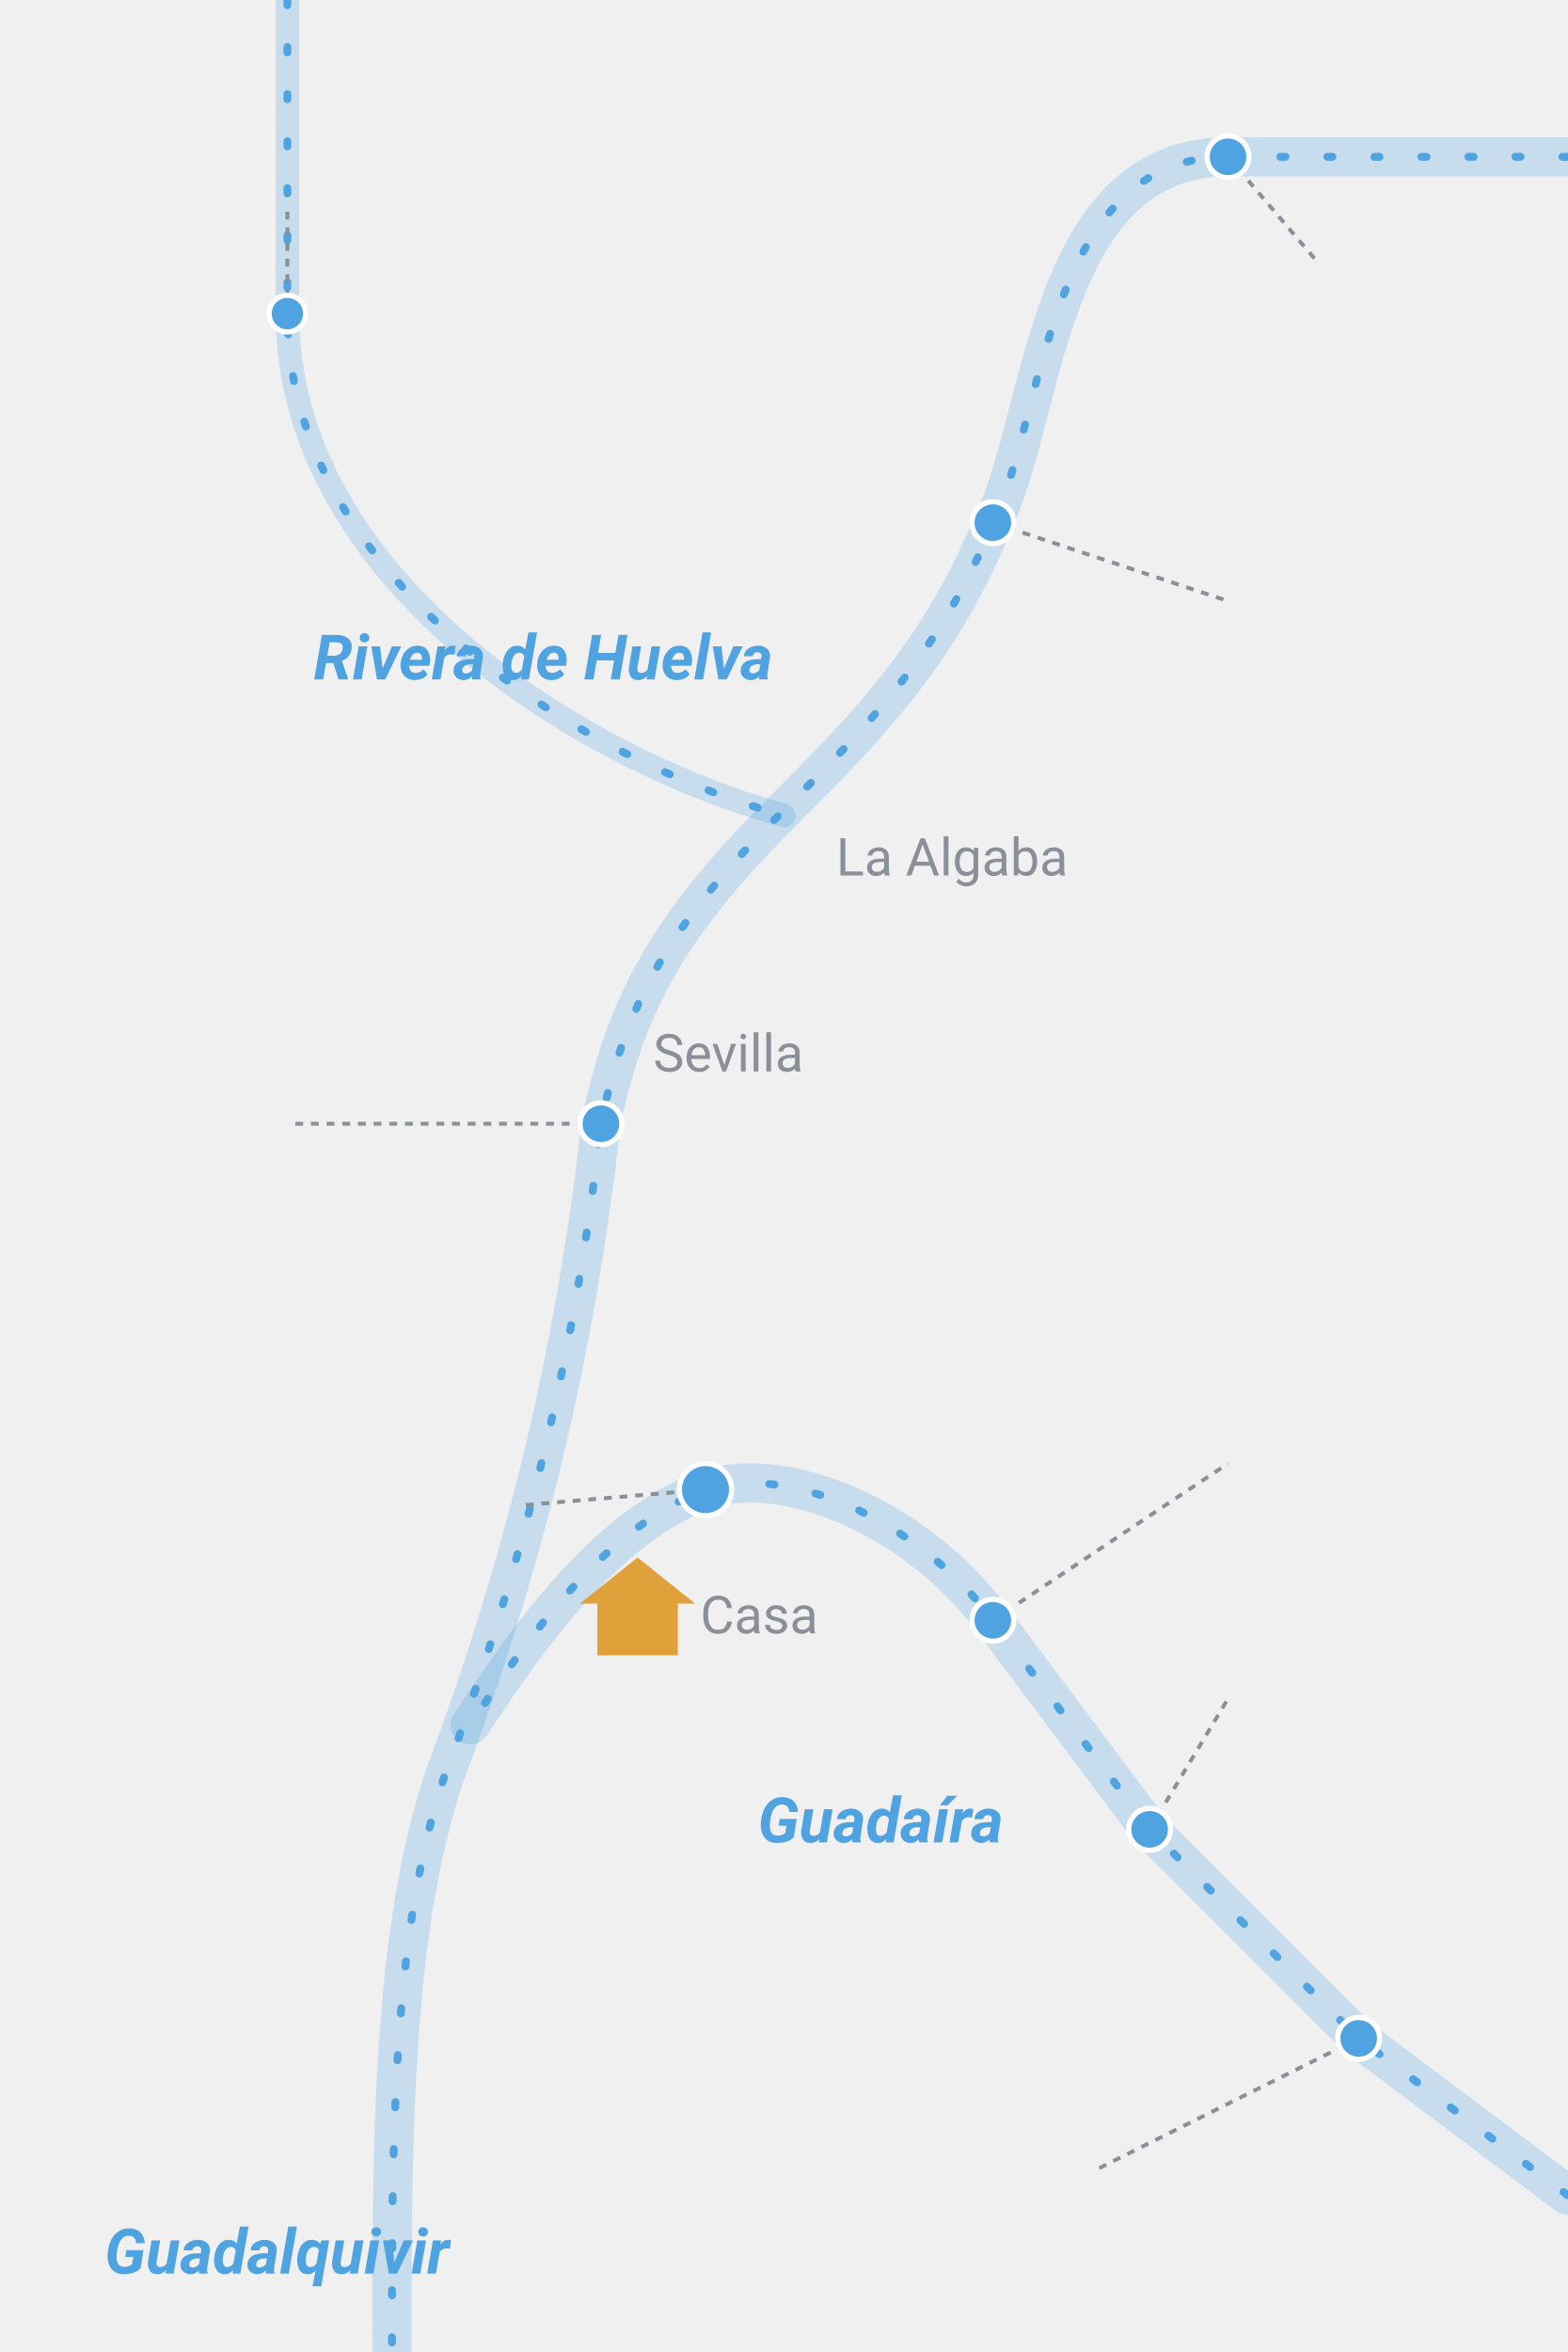
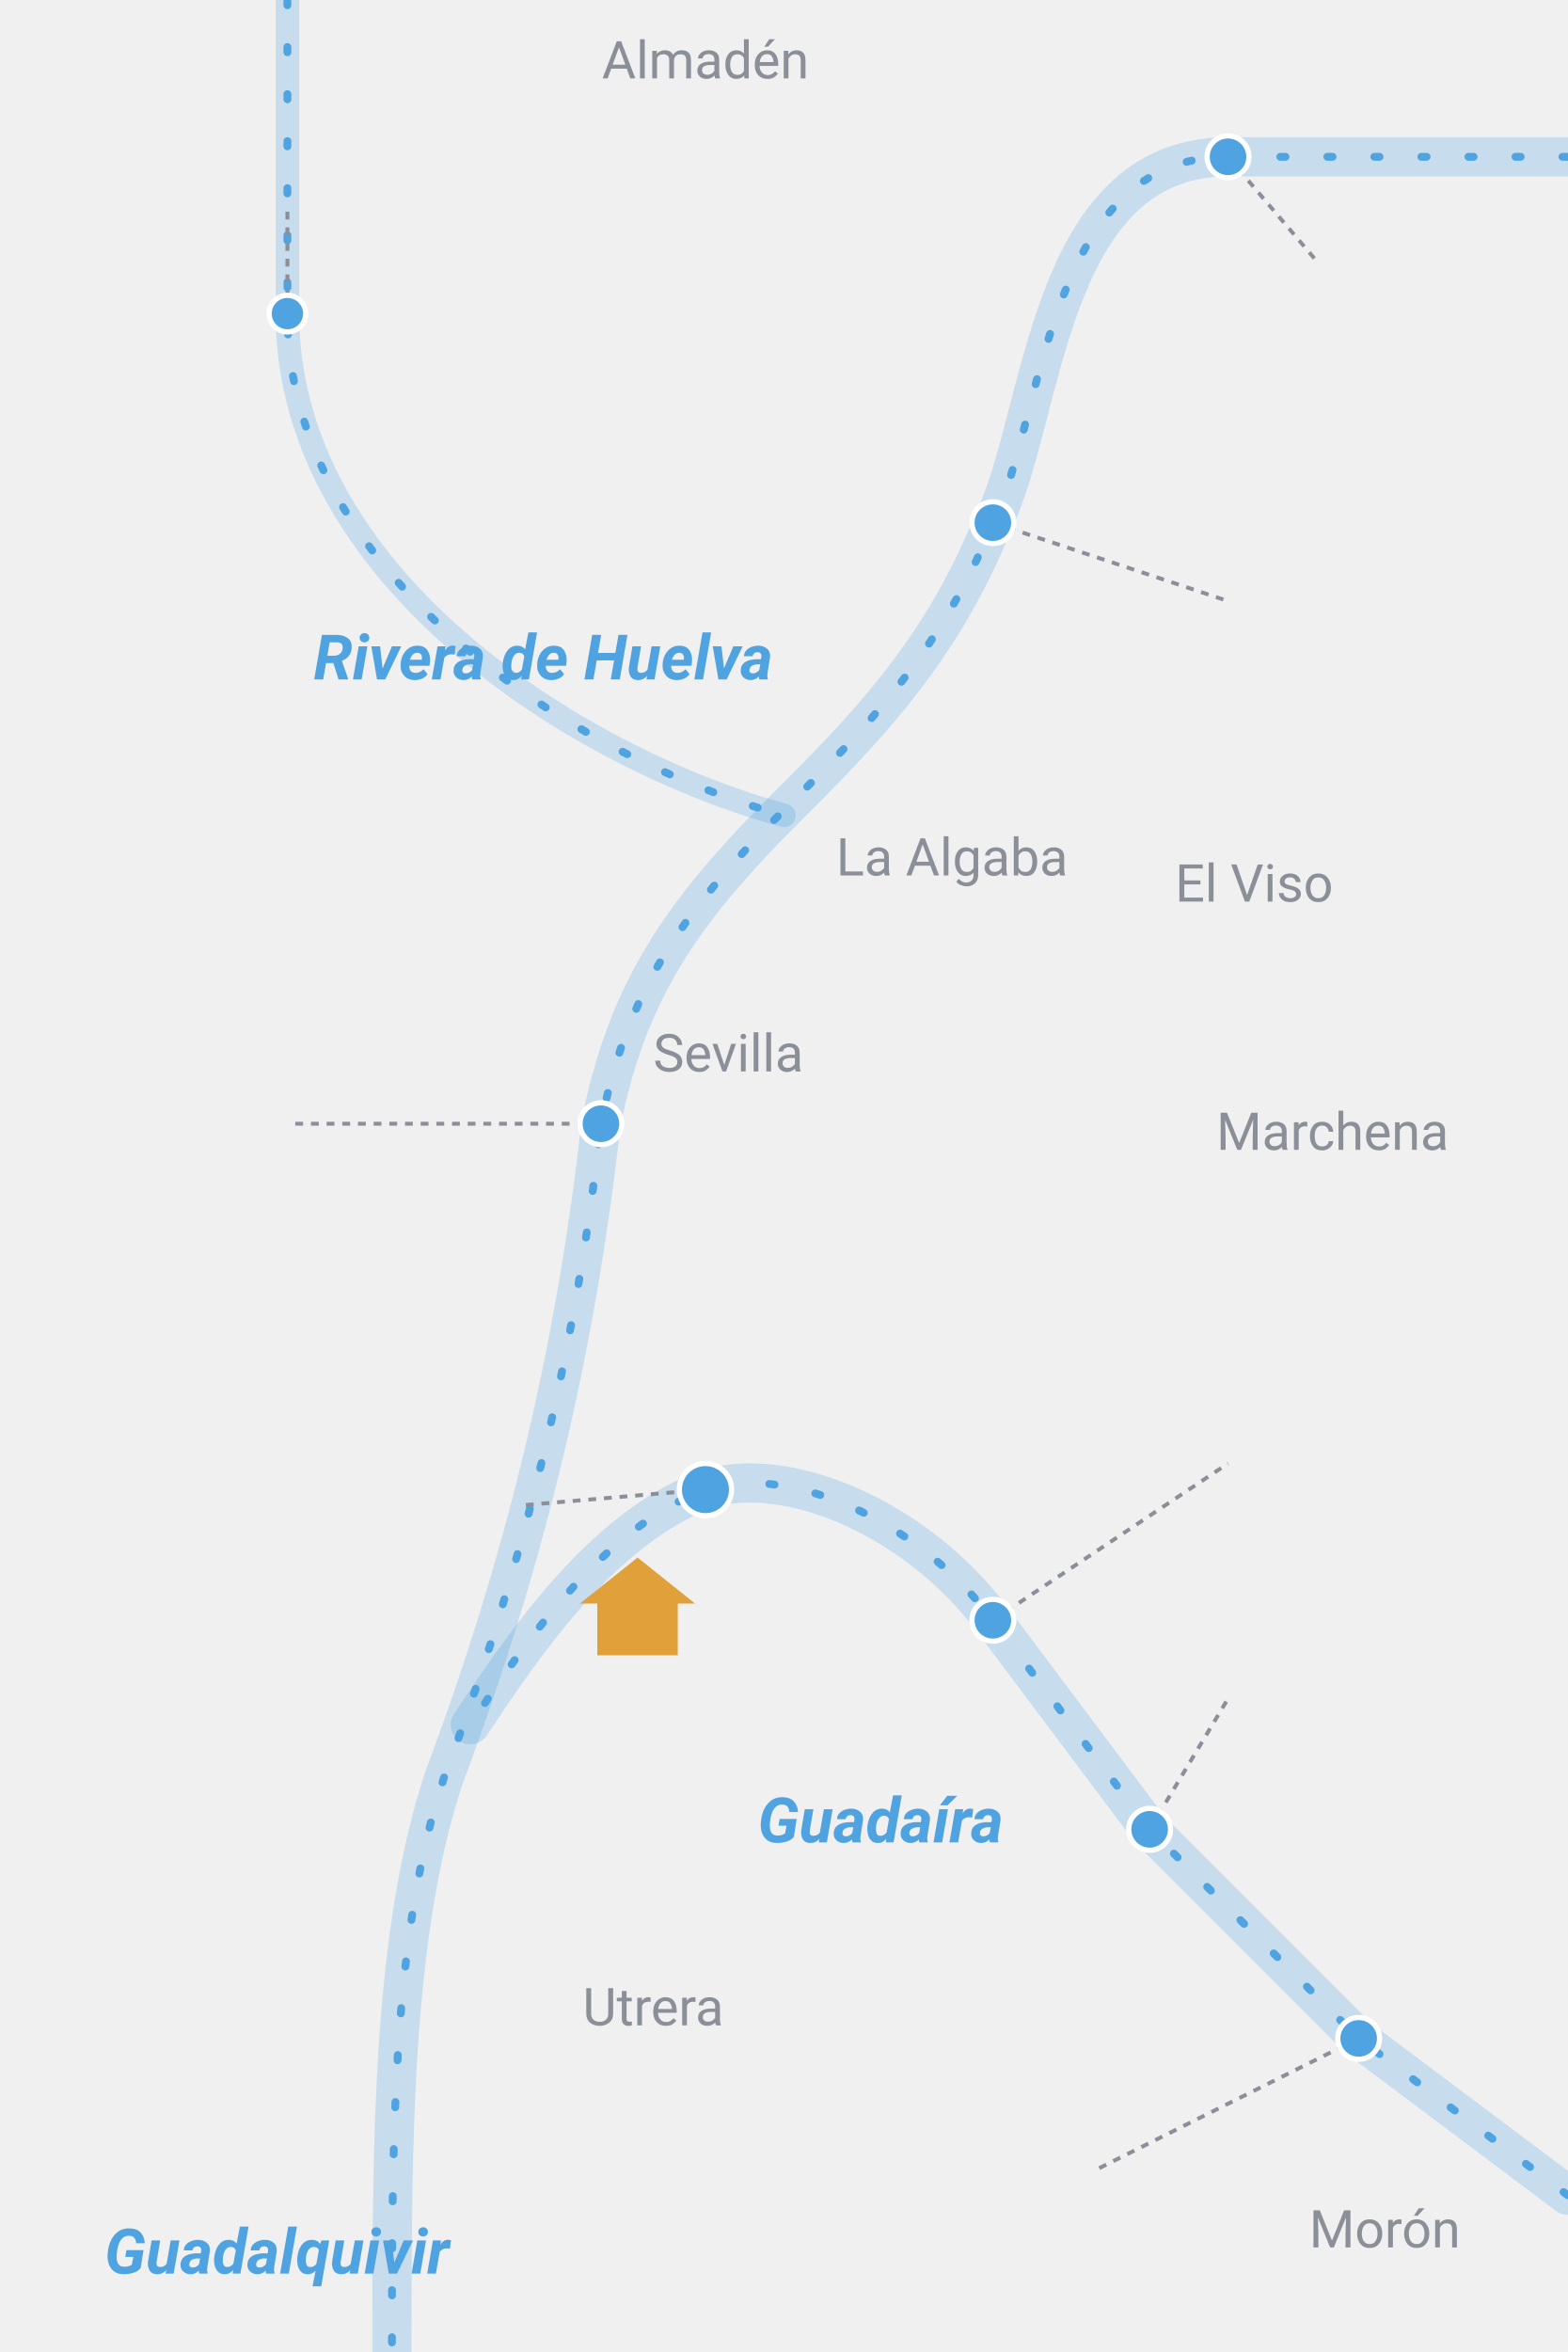
<svg xmlns="http://www.w3.org/2000/svg" width="600" height="900" viewBox="0 0 600 900" font-family="Roboto, Arial, sans-serif">
  <style>
    .bed   { fill: none; stroke: #4fa3e0; stroke-opacity: .25; stroke-linecap: round; stroke-linejoin: round; }
    .flow  { fill: none; stroke: #4fa3e0; stroke-width: 3; stroke-linecap: round; stroke-dasharray: 2 16;
             animation: flow 1.6s linear infinite; }
    .trib  { stroke-width: 9; }
    .main  { stroke-width: 15; }
    .node  { fill: #4fa3e0; stroke: #fff; stroke-width: 2; }
    .lead  { stroke: #8a8f98; stroke-width: 1.5; stroke-dasharray: 3 3; }
    .river { fill: #4fa3e0; font-size: 24px; font-weight: 600; font-style: italic; }
    .place { fill: #8a8f98; font-size: 20px; }
    .home  { fill: #e0a03a; }
+     .rain  { text-anchor: middle; }
    @keyframes flow { to { stroke-dashoffset: -18; } }
  </style>
  <path class="bed main" d="M 600 60 L 470 60 C 400 60 400 160 380 200 C 360 250 330 280 300 310 C 260 350 240 380 230 430 C 220 520 200 600 170 680 C 150 740 150 820 150 900" />
  <path class="flow" d="M 600 60 L 470 60 C 400 60 400 160 380 200 C 360 250 330 280 300 310 C 260 350 240 380 230 430 C 220 520 200 600 170 680 C 150 740 150 820 150 900" />
  <text class="river" x="40" y="870">Guadalquivir</text>
  <path class="bed trib" d="M 110 0 L 110 120 C 110 220 220 290 300 312" />
  <path class="flow" d="M 110 0 L 110 120 C 110 220 220 290 300 312" />
  <text class="river" x="120" y="260" font-size="19">Rivera de Huelva</text>
  <path class="bed main" d="M 600 840 L 520 780 L 440 700 L 380 620 C 350 580 300 560 270 570 C 230 585 200 630 180 660" />
  <path class="flow" d="M 600 840 L 520 780 L 440 700 L 380 620 C 350 580 300 560 270 570 C 230 585 200 630 180 660" />
  <text class="river" x="290" y="705" font-size="22">Guadaíra</text>
  <line class="lead" x1="470" y1="60" x2="504" y2="100" />
  <circle class="node" cx="470" cy="60" r="8" />
  <line class="lead" x1="380" y1="200" x2="470" y2="230" />
  <circle class="node" cx="380" cy="200" r="8" />
  <line class="lead" x1="110" y1="120" x2="110" y2="80" />
  <circle class="node" cx="110" cy="120" r="7" />
  <line class="lead" x1="230" y1="430" x2="110" y2="430" />
  <circle class="node" cx="230" cy="430" r="8" />
  <line class="lead" x1="520" y1="780" x2="420" y2="830" />
  <circle class="node" cx="520" cy="780" r="8" />
  <line class="lead" x1="440" y1="700" x2="470" y2="650" />
  <circle class="node" cx="440" cy="700" r="8" />
  <line class="lead" x1="380" y1="620" x2="470" y2="560" />
  <circle class="node" cx="380" cy="620" r="8" />
  <line class="lead" x1="270" y1="570" x2="200" y2="576" />
  <circle class="node" cx="270" cy="570" r="10" />
  <text class="place" x="320" y="335">La Algaba</text>
  <text class="place" x="250" y="410">Sevilla</text>
+   <text class="place rain" x="270" y="30">Almadén</text>
+   <text class="place rain" x="480" y="345">El Viso</text>
+   <text class="place rain" x="510" y="440">Marchena</text>
+   <text class="place rain" x="250" y="775">Utrera</text>
+   <text class="place rain" x="530" y="860">Morón</text>
  <g class="home" transform="translate(222 596) scale(1.1)">
    <path d="M 20 0 L 40 16 L 34 16 L 34 34 L 6 34 L 6 16 L 0 16 Z" />
  </g>
-   <text class="place" x="268" y="625">Casa</text>
</svg>
